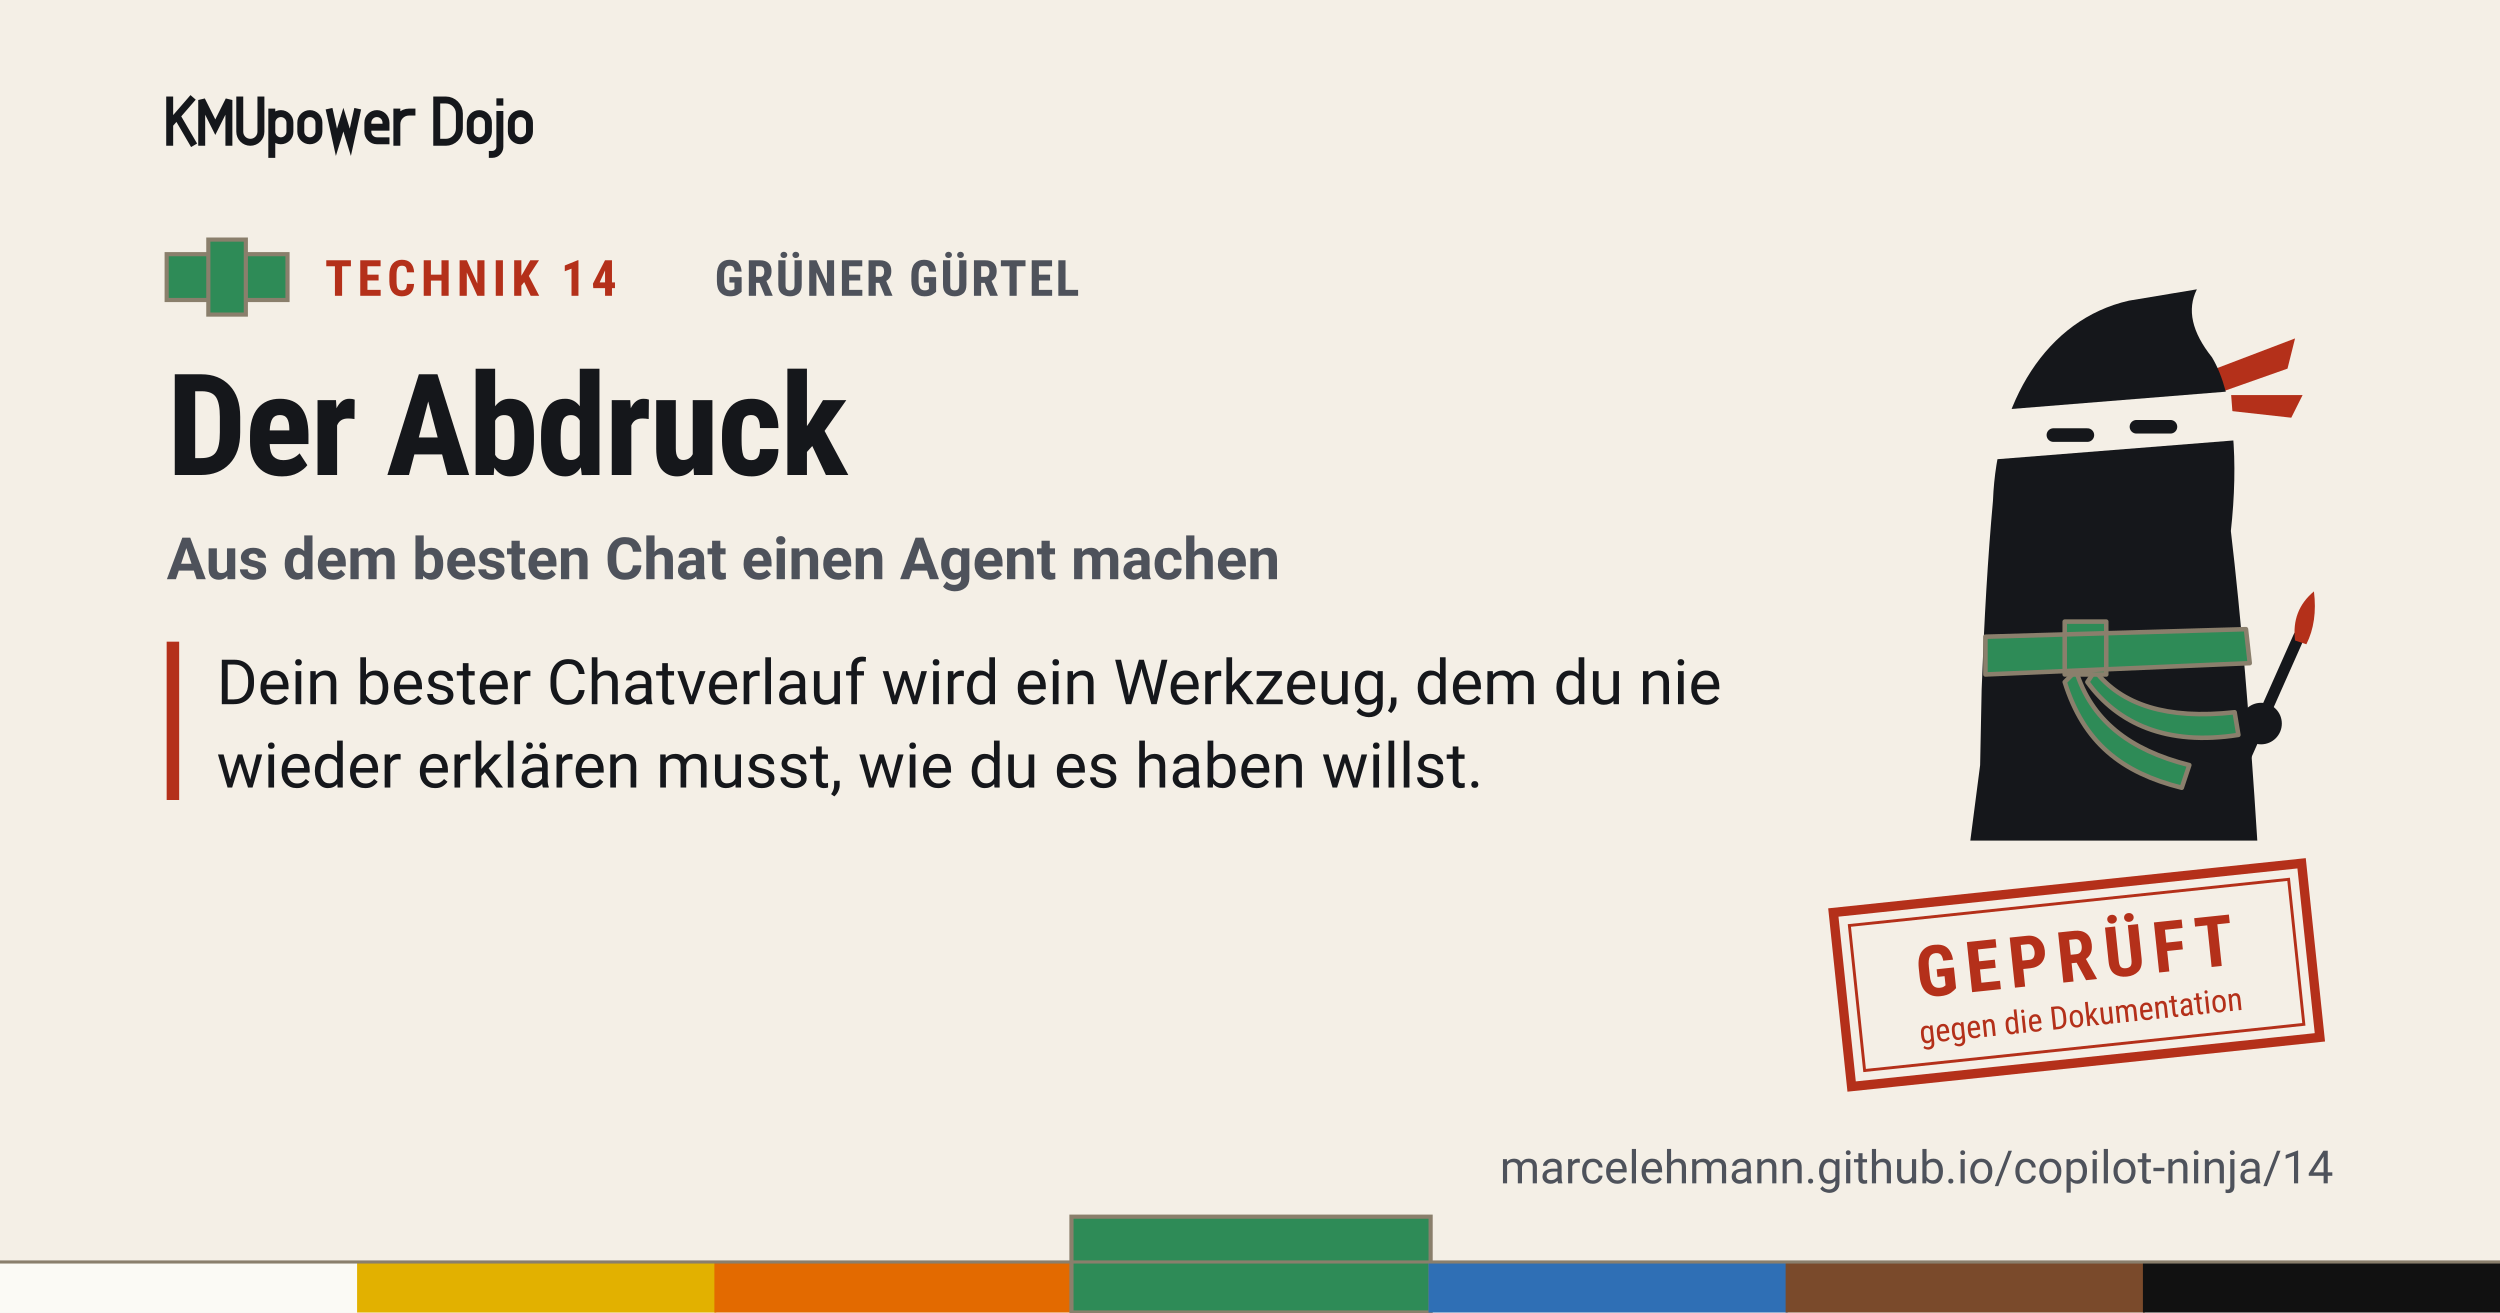
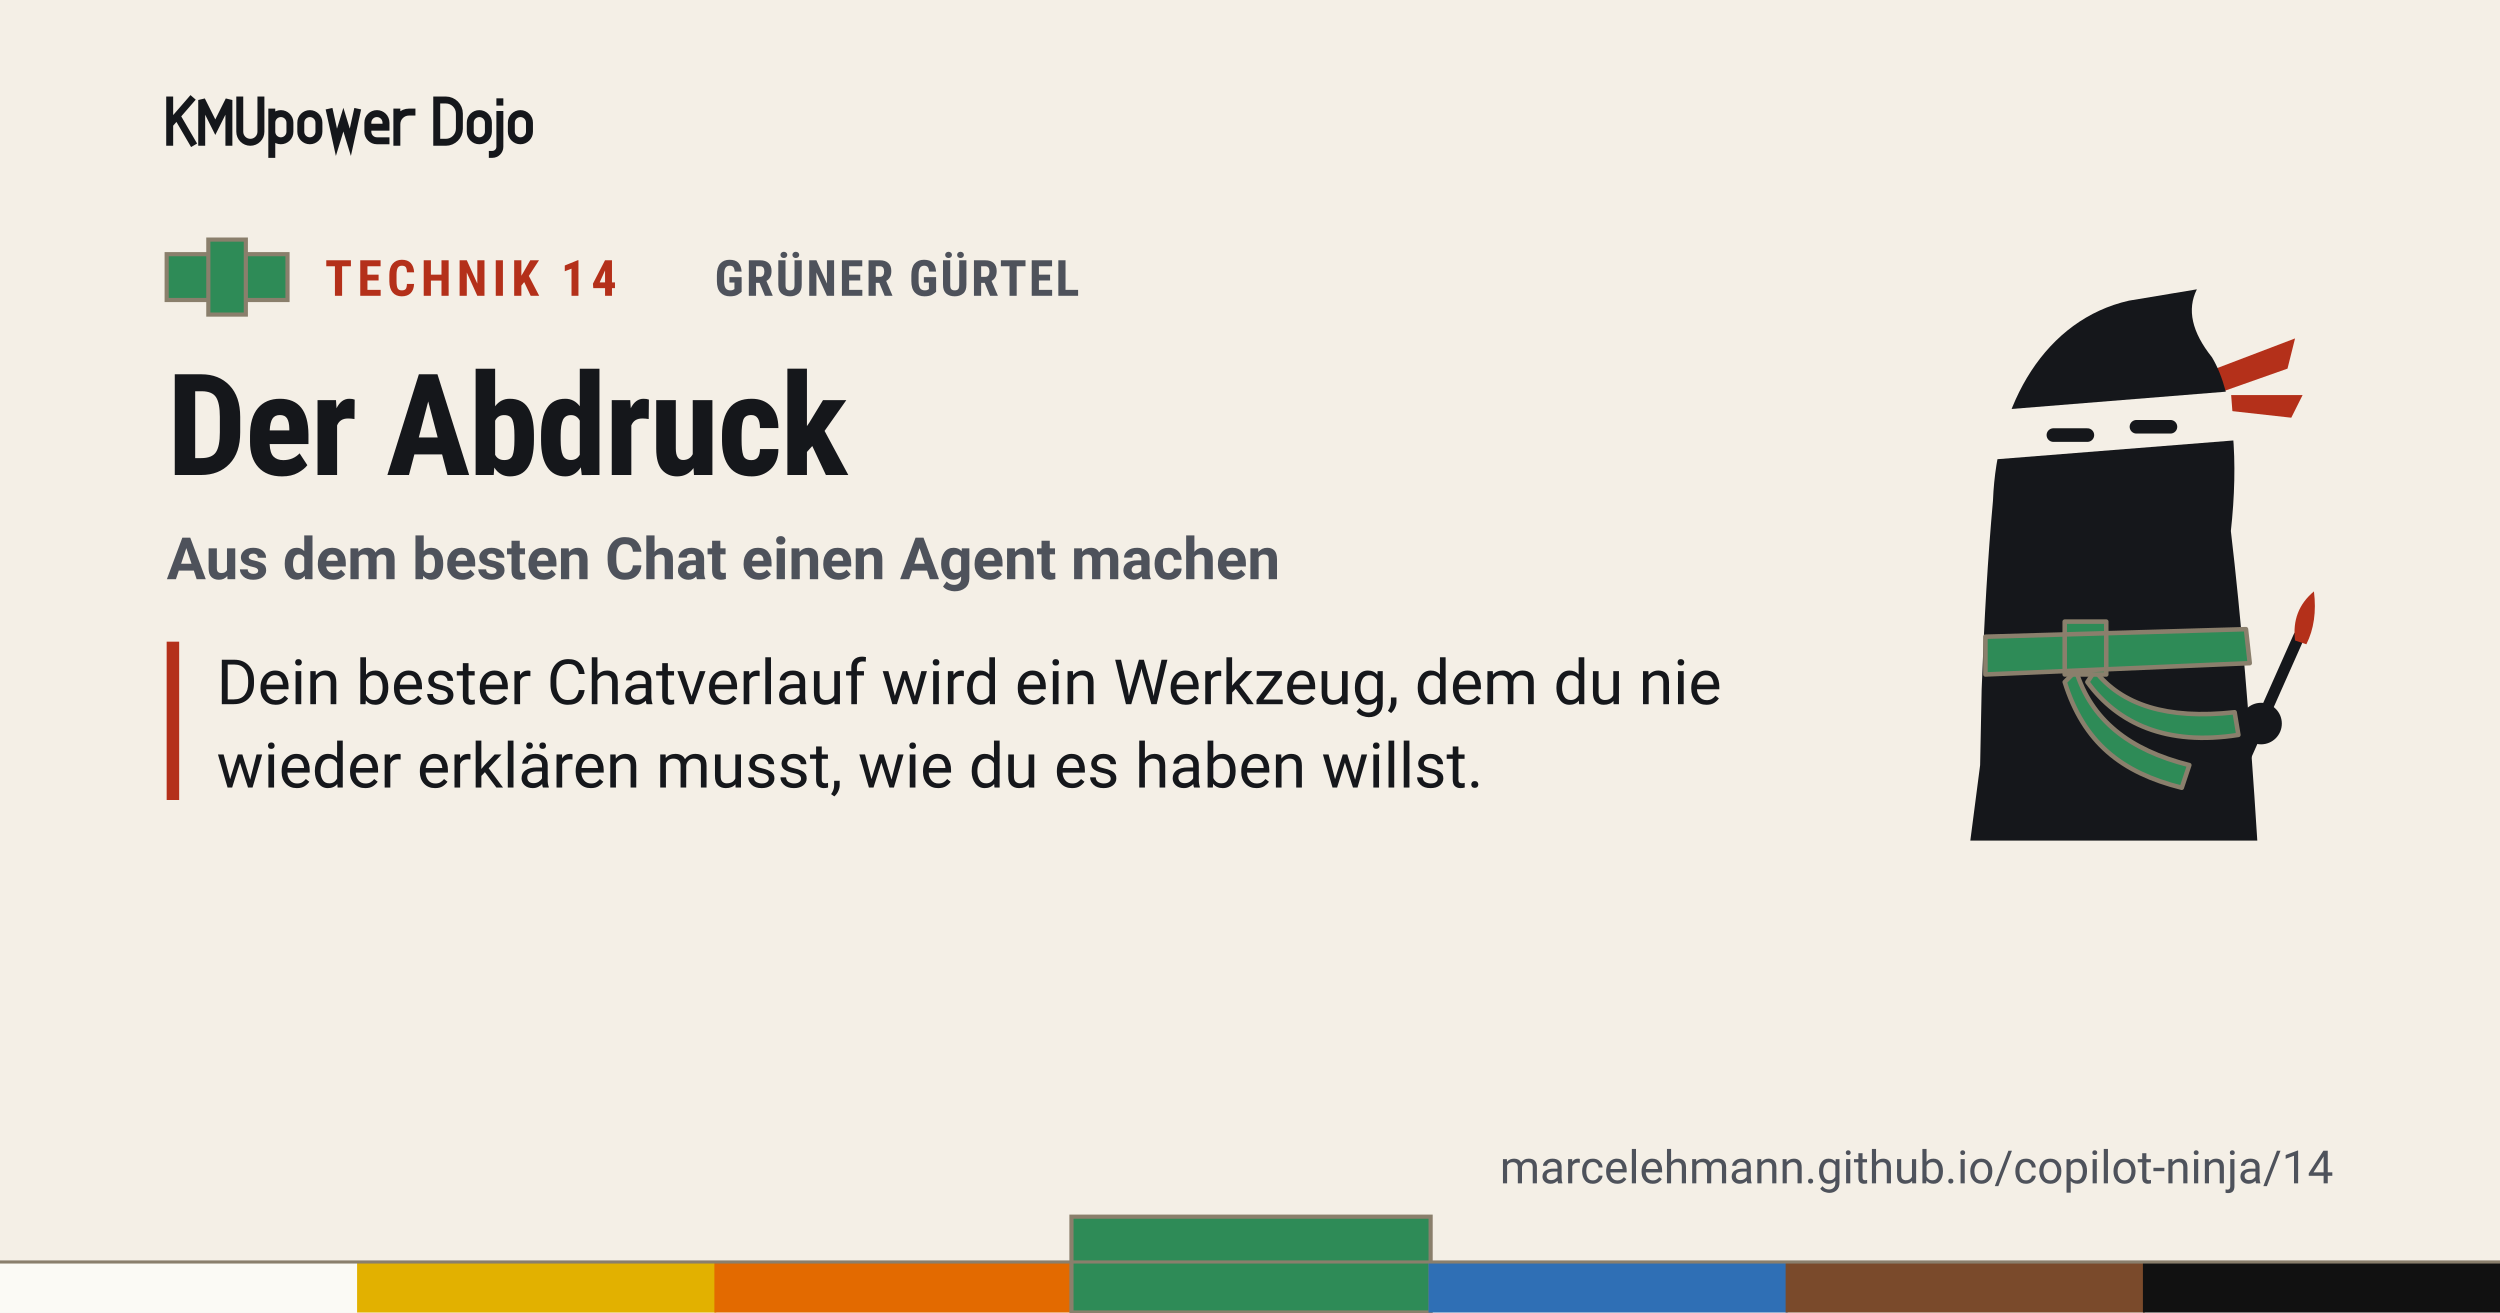
<svg xmlns="http://www.w3.org/2000/svg" width="1200" height="630" viewBox="0 0 1200 630" role="img" aria-label="Technik 14: Der Abdruck. Dein bester Chatverlauf wird ein Werkzeug, dem du nie wieder erklären musst, wie du es haben willst.">
  <rect width="1200" height="630" fill="#F4EFE6" />
  <g transform="translate(80 48) scale(1.45)" fill="none" stroke="#15171B" stroke-width="2.3" stroke-linecap="square">
    <path d="M1 0V14M8 0L1.5 7.5M3.6 5.6L8.5 14M11.6 14V0L16.1 9L20.6 0V14M24.2 0V10.5A3.5 3.5 0 0 0 31.2 10.5V0M34.8 18V4M34.8 7.5A3 3 0 0 1 40.8 7.5V10.5A3 3 0 0 1 34.8 10.5M44.4 7.5A3 3 0 0 1 50.4 7.5V10.5A3 3 0 0 1 44.4 10.5ZM54 4L56.2 14L58.5 6.5L60.8 14L63 4M66.8 9H72.6V7.5A3 3 0 0 0 66.6 7.5V10.5A3 3 0 0 0 69.6 13.5H72.6M76.2 14V4M76.2 8A4 4 0 0 1 80.2 4H81.2M89.4 0H92.4A4.5 4.5 0 0 1 96.9 4.5V9.5A4.5 4.5 0 0 1 92.4 14H89.4ZM100.5 7.5A3 3 0 0 1 106.5 7.5V10.5A3 3 0 0 1 100.5 10.5ZM110.3 4.8V15.5A2.5 2.5 0 0 1 107.8 18M110.3 0.6V0.7M114.1 7.5A3 3 0 0 1 120.1 7.5V10.5A3 3 0 0 1 114.1 10.5Z" />
  </g>
  <rect x="80" y="122" width="58" height="22" fill="#2E8B57" stroke="#8A7F6C" stroke-width="2" />
  <rect x="100" y="115" width="18" height="36" fill="#2E8B57" stroke="#8A7F6C" stroke-width="2" />
  <text x="156" y="142" font-family="Bahnschrift, 'Avenir Next Condensed', 'Roboto Condensed', 'Arial Narrow', sans-serif" font-weight="700" font-size="24" letter-spacing="2.5" fill="#B4301A">TECHNIK 14</text>
  <text x="343" y="142" font-family="Bahnschrift, 'Avenir Next Condensed', 'Roboto Condensed', 'Arial Narrow', sans-serif" font-weight="600" font-size="24" letter-spacing="1" fill="#4E525B">GRÜNER GÜRTEL</text>
  <text x="80" y="228" font-size="68" font-family="Bahnschrift, 'Avenir Next Condensed', 'Roboto Condensed', 'Arial Narrow', sans-serif" font-weight="700" fill="#15171B" letter-spacing="-1">Der Abdruck</text>
  <text x="80" y="278" font-size="28" font-family="'Segoe UI', system-ui, -apple-system, Roboto, Arial, sans-serif" font-weight="600" fill="#4E525B">Aus dem besten Chat einen Agent machen</text>
  <rect x="80" y="308" width="6" height="76" fill="#B4301A" />
  <text x="104" y="338" font-size="30" font-family="'Segoe UI', system-ui, -apple-system, Roboto, Arial, sans-serif" fill="#15171B">Dein bester Chatverlauf wird ein Werkzeug, dem du nie</text>
  <text x="104" y="378" font-size="30" font-family="'Segoe UI', system-ui, -apple-system, Roboto, Arial, sans-serif" fill="#15171B">wieder erklären musst, wie du es haben willst.</text>
  <svg x="902" y="128" width="218" height="290" viewBox="0 0 120 160">
    <style>.t-koerper{fill:#15171B}.t-gesicht{fill:#F4EFE6}.t-augen{fill:none;stroke:#15171B;stroke-width:3.6;stroke-linecap:round}.t-band,.t-pinsel-spitze{fill:#B4301A}.t-guertel,.t-guertel-enden{fill:#2E8B57;stroke:#8A7F6C;stroke-width:1.2;stroke-linejoin:round}.t-pinsel-stiel{fill:none;stroke:#15171B;stroke-width:3;stroke-linecap:round}.t-hand{fill:#15171B}.t-rolle,.t-strich{display:none}</style>
    <g class="t-figur">
      <path class="t-band" d="M89 27l21-8-2 8-17 6zM90 34h22l-3 6-18-2z" />
      <path class="t-koerper" d="M24 152l2.6-20 .4-20q1-28 3-50c1-26 14-48 36-53l18-3q-4 8 4 18c6 10 7 28 5 46q4 34 7 82z" />
      <path class="t-gesicht" d="M31 38l62-5 1 13-63 5z" />
      <path class="t-augen" d="M46 44.6h9M68 42.4h9" />
      <g class="t-rolle">
        <path class="t-rolle-blatt" d="M30 114h60v18H30z" />
        <path class="t-rolle-zeilen" d="M38 120h40M38 126h28" />
        <path class="t-rolle-enden" d="M25 111h6v24h-6zM89 111h6v24h-6z" />
      </g>
      <path class="t-guertel-enden" d="M52 107c4 13 14 21 30 25l-2 6c-16-4-26-12-31-28zM57 107c7 9 19 13 37 11l1 6c-19 3-32-3-40-14z" />
      <path class="t-guertel" d="M28 98l69-2 1 9-70 3zM49 94h11v14H49z" />
      <g class="t-pinsel">
        <path class="t-pinsel-stiel" d="M95 134l16-36" />
        <path class="t-pinsel-spitze" d="M110 99q-1-8 5-13 1 8-2 14z" />
        <circle class="t-hand" cx="101" cy="121" r="5.5" />
      </g>
      <path class="t-strich" pathLength="1" d="M24 152l2.6-20 .4-20q1-28 3-50c1-26 14-48 36-53l18-3q-4 8 4 18c6 10 7 28 5 46q4 34 7 82z" />
    </g>
  </svg>
-   <g transform="translate(880 438) rotate(-6)">
-     <rect width="226" height="84" fill="#F4EFE6" stroke="#B4301A" stroke-width="4.5" />
-     <rect x="7" y="7" width="212" height="70" fill="none" stroke="#B4301A" stroke-width="1.4" />
-     <text x="113" y="45" text-anchor="middle" font-family="Bahnschrift, 'Avenir Next Condensed', 'Roboto Condensed', 'Arial Narrow', sans-serif" font-weight="700" font-size="34" letter-spacing="4" fill="#B4301A">GEPRÜFT</text>
-     <text x="113" y="67" text-anchor="middle" font-family="Bahnschrift, 'Avenir Next Condensed', 'Roboto Condensed', 'Arial Narrow', sans-serif" font-size="15.5" fill="#B4301A">gegen die Dokumentation</text>
-   </g>
  <text x="1120" y="568" text-anchor="end" font-family="'Segoe UI', system-ui, -apple-system, Roboto, Arial, sans-serif" font-size="22" fill="#4E525B">marcelehmann.github.io/copilot-ninja/14</text>
  <rect x="0.0" y="606" width="172.4" height="24" fill="#FBFAF5" />
  <rect x="171.4" y="606" width="172.4" height="24" fill="#E2B100" />
  <rect x="342.9" y="606" width="172.4" height="24" fill="#E36A00" />
  <rect x="514.3" y="584" width="172.4" height="46" fill="#2E8B57" stroke="#8A7F6C" stroke-width="2" />
  <rect x="685.7" y="606" width="172.4" height="24" fill="#2F6FB5" />
  <rect x="857.1" y="606" width="172.4" height="24" fill="#7A4A2B" />
  <rect x="1028.6" y="606" width="172.4" height="24" fill="#111111" />
  <rect x="0" y="605" width="1200" height="1.5" fill="#8A7F6C" />
</svg>
